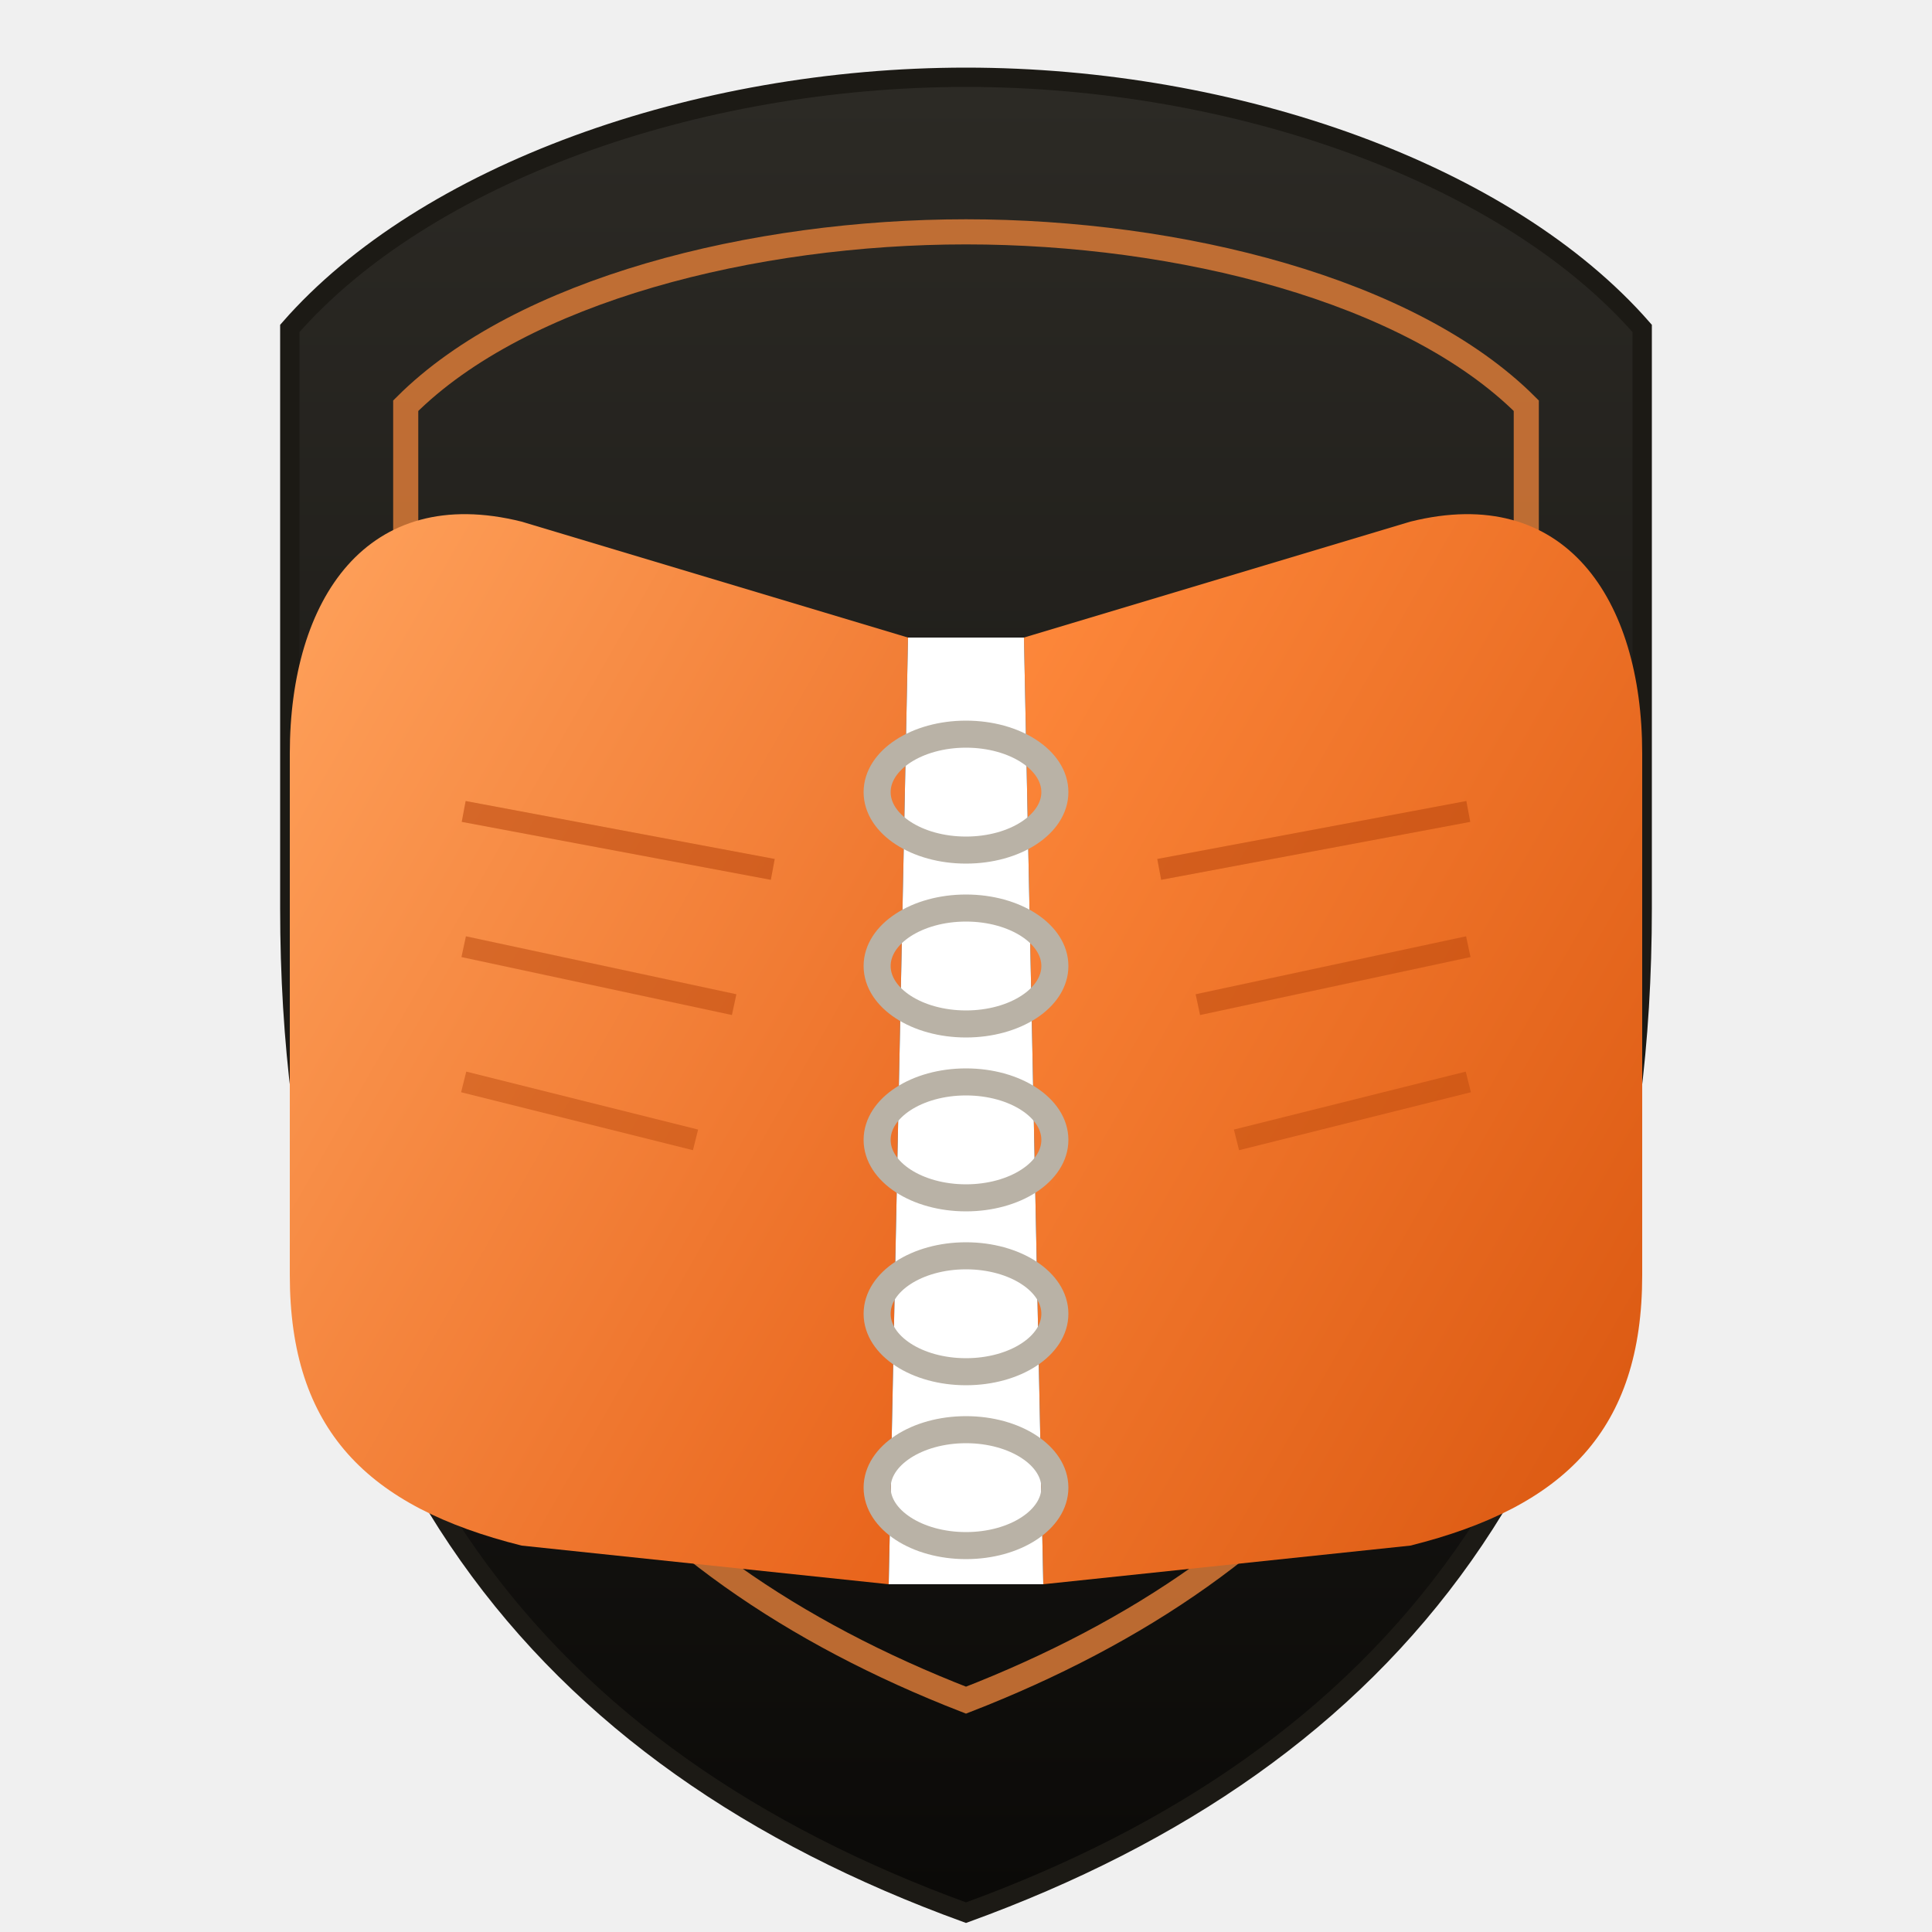
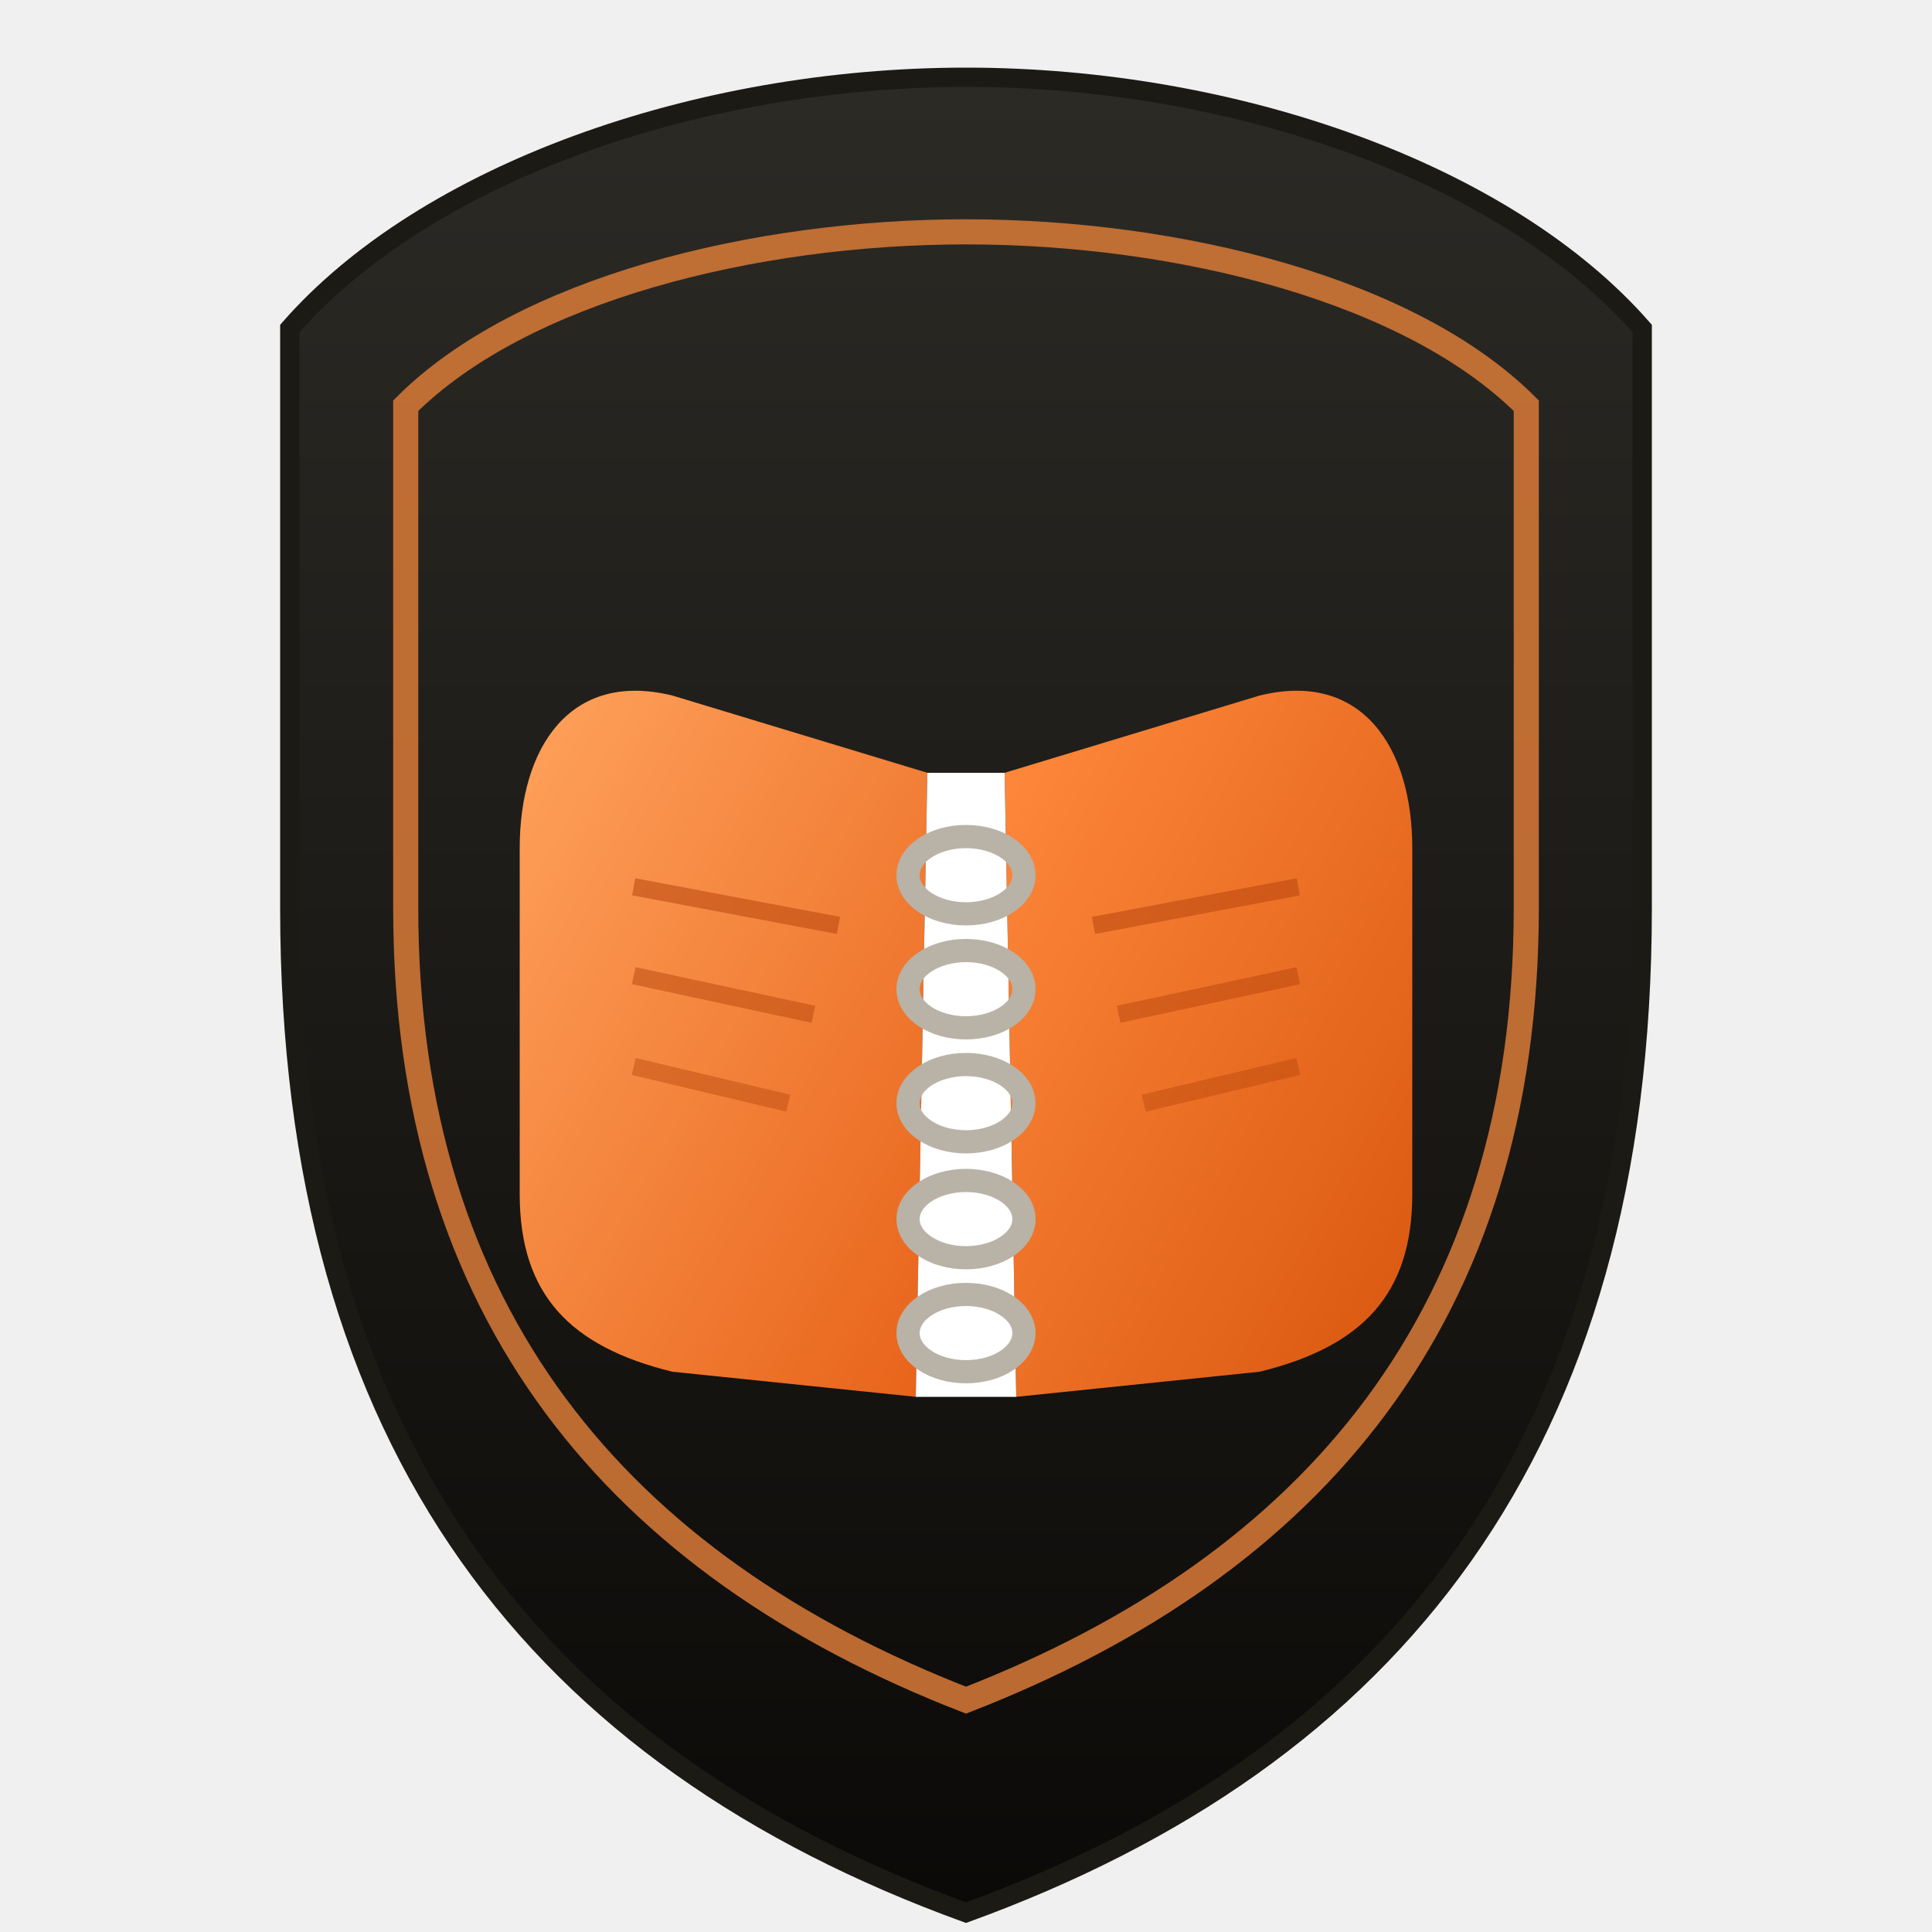
<svg xmlns="http://www.w3.org/2000/svg" width="100" height="100" viewBox="0 0 100 100" role="img" aria-label="RJ Printing Hub icon">
  <defs>
    <linearGradient id="favShieldGrad" x1="0" y1="0" x2="0" y2="1">
      <stop offset="0%" stop-color="#2c2a25" />
      <stop offset="100%" stop-color="#0b0a08" />
    </linearGradient>
    <linearGradient id="favPageGradL" x1="0" y1="0" x2="1" y2="1">
      <stop offset="0%" stop-color="#ffa25c" />
      <stop offset="100%" stop-color="#e8631a" />
    </linearGradient>
    <linearGradient id="favPageGradR" x1="0" y1="0" x2="1" y2="1">
      <stop offset="0%" stop-color="#ff8a3d" />
      <stop offset="100%" stop-color="#d9560f" />
    </linearGradient>
  </defs>
  <path d="M50 4 C36 4 22 9 15 17 L15 47 C15 75 28 91 50 99 C72 91 85 75 85 47 L85 17 C78 9 64 4 50 4 Z" fill="url(#favShieldGrad)" stroke="#1c1a15" stroke-width="1" />
  <path d="M50 12 C39 12 27 15 21 21 L21 47 C21 68 32 81 50 88 C68 81 79 68 79 47 L79 21 C73 15 61 12 50 12 Z" fill="none" stroke="#d97a37" stroke-width="1.3" opacity="0.85" />
-   <path d="M47 33 L27 27 C19 25 15 31 15 39 L15 66 C15 74 19 78 27 80 L46 82 Z" fill="url(#favPageGradL)" />
-   <path d="M53 33 L73 27 C81 25 85 31 85 39 L85 66 C85 74 81 78 73 80 L54 82 Z" fill="url(#favPageGradR)" />
-   <line x1="24" y1="42" x2="40" y2="45" stroke="#b8460c" stroke-width="1.1" opacity="0.55" />
-   <line x1="24" y1="49" x2="38" y2="52" stroke="#b8460c" stroke-width="1.1" opacity="0.5" />
-   <line x1="24" y1="56" x2="36" y2="59" stroke="#b8460c" stroke-width="1.1" opacity="0.45" />
-   <line x1="60" y1="45" x2="76" y2="42" stroke="#b8460c" stroke-width="1.1" opacity="0.55" />
-   <line x1="62" y1="52" x2="76" y2="49" stroke="#b8460c" stroke-width="1.1" opacity="0.5" />
-   <line x1="64" y1="59" x2="76" y2="56" stroke="#b8460c" stroke-width="1.1" opacity="0.45" />
-   <path d="M47 33 L53 33 L54 82 L46 82 Z" fill="#ffffff" />
-   <ellipse cx="50" cy="41" rx="4.6" ry="3" fill="none" stroke="#b9b2a6" stroke-width="1.4" />
-   <ellipse cx="50" cy="50" rx="4.6" ry="3" fill="none" stroke="#b9b2a6" stroke-width="1.4" />
-   <ellipse cx="50" cy="59" rx="4.6" ry="3" fill="none" stroke="#b9b2a6" stroke-width="1.4" />
-   <ellipse cx="50" cy="68" rx="4.6" ry="3" fill="none" stroke="#b9b2a6" stroke-width="1.4" />
-   <ellipse cx="50" cy="77" rx="4.6" ry="3" fill="none" stroke="#b9b2a6" stroke-width="1.4" />
+   <path d="M48.0 40.0 L34.8 36.0 C29.5 34.7 26.9 38.7 26.9 43.9 L26.9 61.8 C26.9 67.0 29.5 69.7 34.8 71.0 L47.4 72.3 Z" fill="url(#favPageGradL)" />
+   <path d="M52.0 40.0 L65.2 36.0 C70.5 34.7 73.1 38.7 73.1 43.9 L73.1 61.8 C73.1 67.0 70.5 69.7 65.2 71.0 L52.6 72.3 Z" fill="url(#favPageGradR)" />
+   <line x1="32.8" y1="45.9" x2="43.4" y2="47.9" stroke="#b8460c" stroke-width="0.9" opacity="0.55" />
+   <line x1="32.8" y1="50.5" x2="42.1" y2="52.5" stroke="#b8460c" stroke-width="0.9" opacity="0.5" />
+   <line x1="32.8" y1="55.2" x2="40.8" y2="57.1" stroke="#b8460c" stroke-width="0.9" opacity="0.45" />
+   <line x1="56.6" y1="47.9" x2="67.2" y2="45.9" stroke="#b8460c" stroke-width="0.9" opacity="0.55" />
+   <line x1="57.9" y1="52.5" x2="67.2" y2="50.5" stroke="#b8460c" stroke-width="0.9" opacity="0.5" />
+   <line x1="59.2" y1="57.1" x2="67.2" y2="55.2" stroke="#b8460c" stroke-width="0.9" opacity="0.45" />
+   <path d="M48.0 40.0 L52.0 40.0 L52.6 72.3 L47.4 72.3 Z" fill="#ffffff" />
+   <ellipse cx="50" cy="45.3" rx="3.0" ry="2.0" fill="none" stroke="#b9b2a6" stroke-width="1.2" />
+   <ellipse cx="50" cy="51.2" rx="3.0" ry="2.0" fill="none" stroke="#b9b2a6" stroke-width="1.2" />
+   <ellipse cx="50" cy="57.1" rx="3.0" ry="2.0" fill="none" stroke="#b9b2a6" stroke-width="1.2" />
+   <ellipse cx="50" cy="63.1" rx="3.0" ry="2.0" fill="none" stroke="#b9b2a6" stroke-width="1.2" />
+   <ellipse cx="50" cy="69.0" rx="3.0" ry="2.0" fill="none" stroke="#b9b2a6" stroke-width="1.2" />
</svg>
